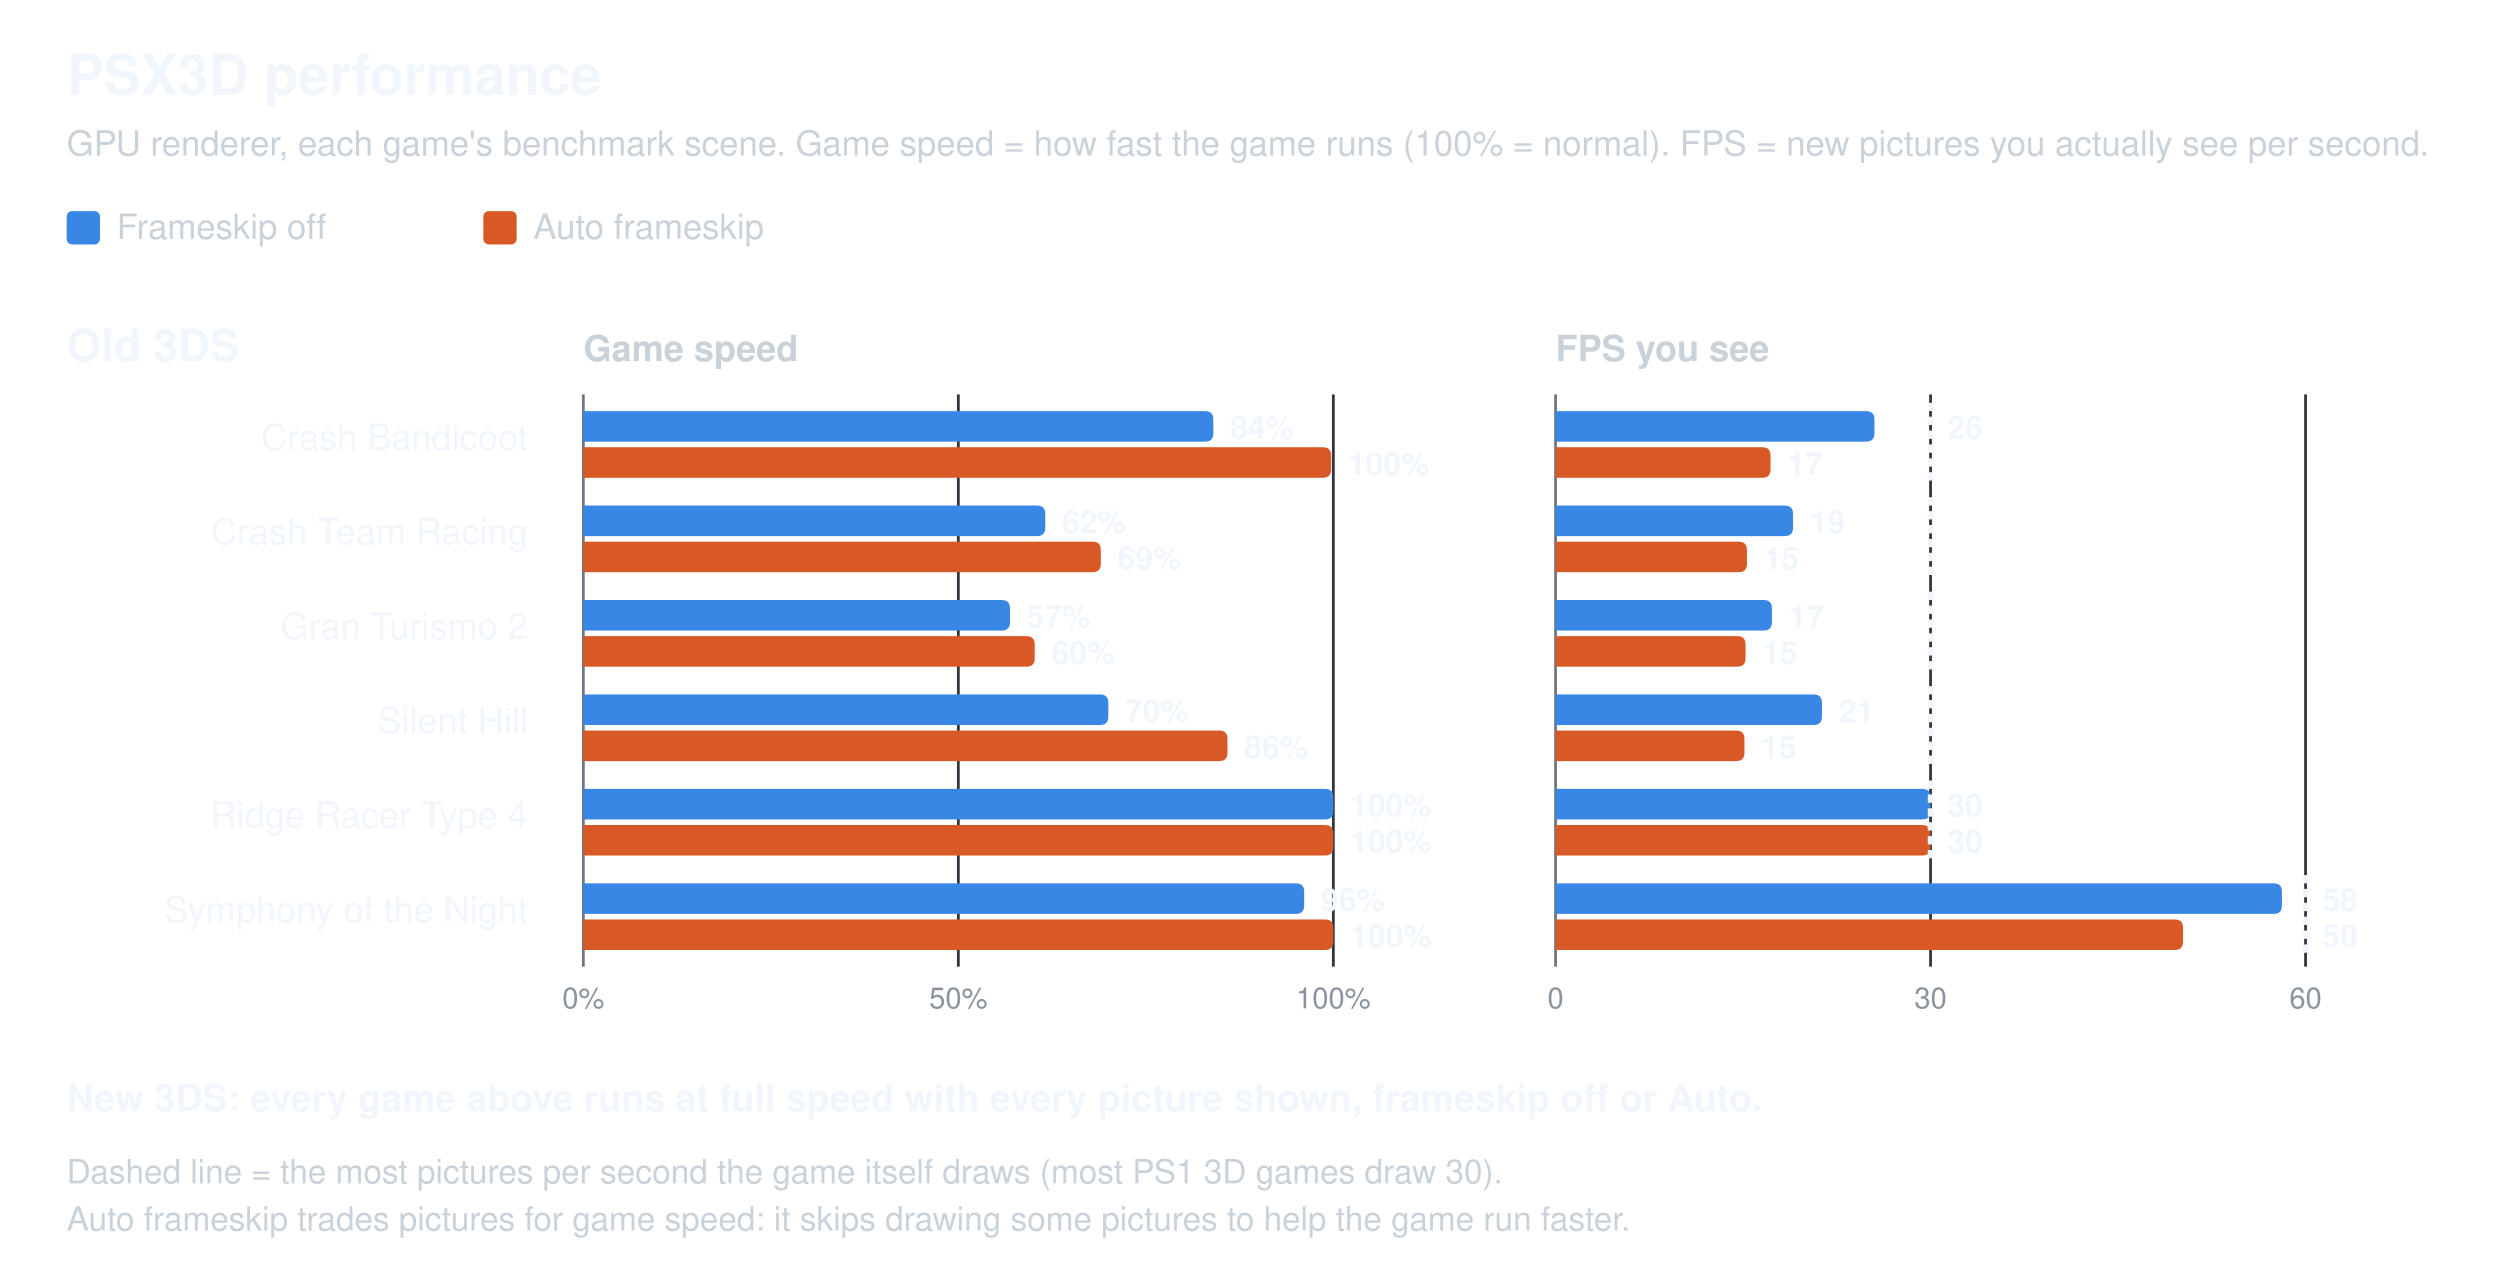
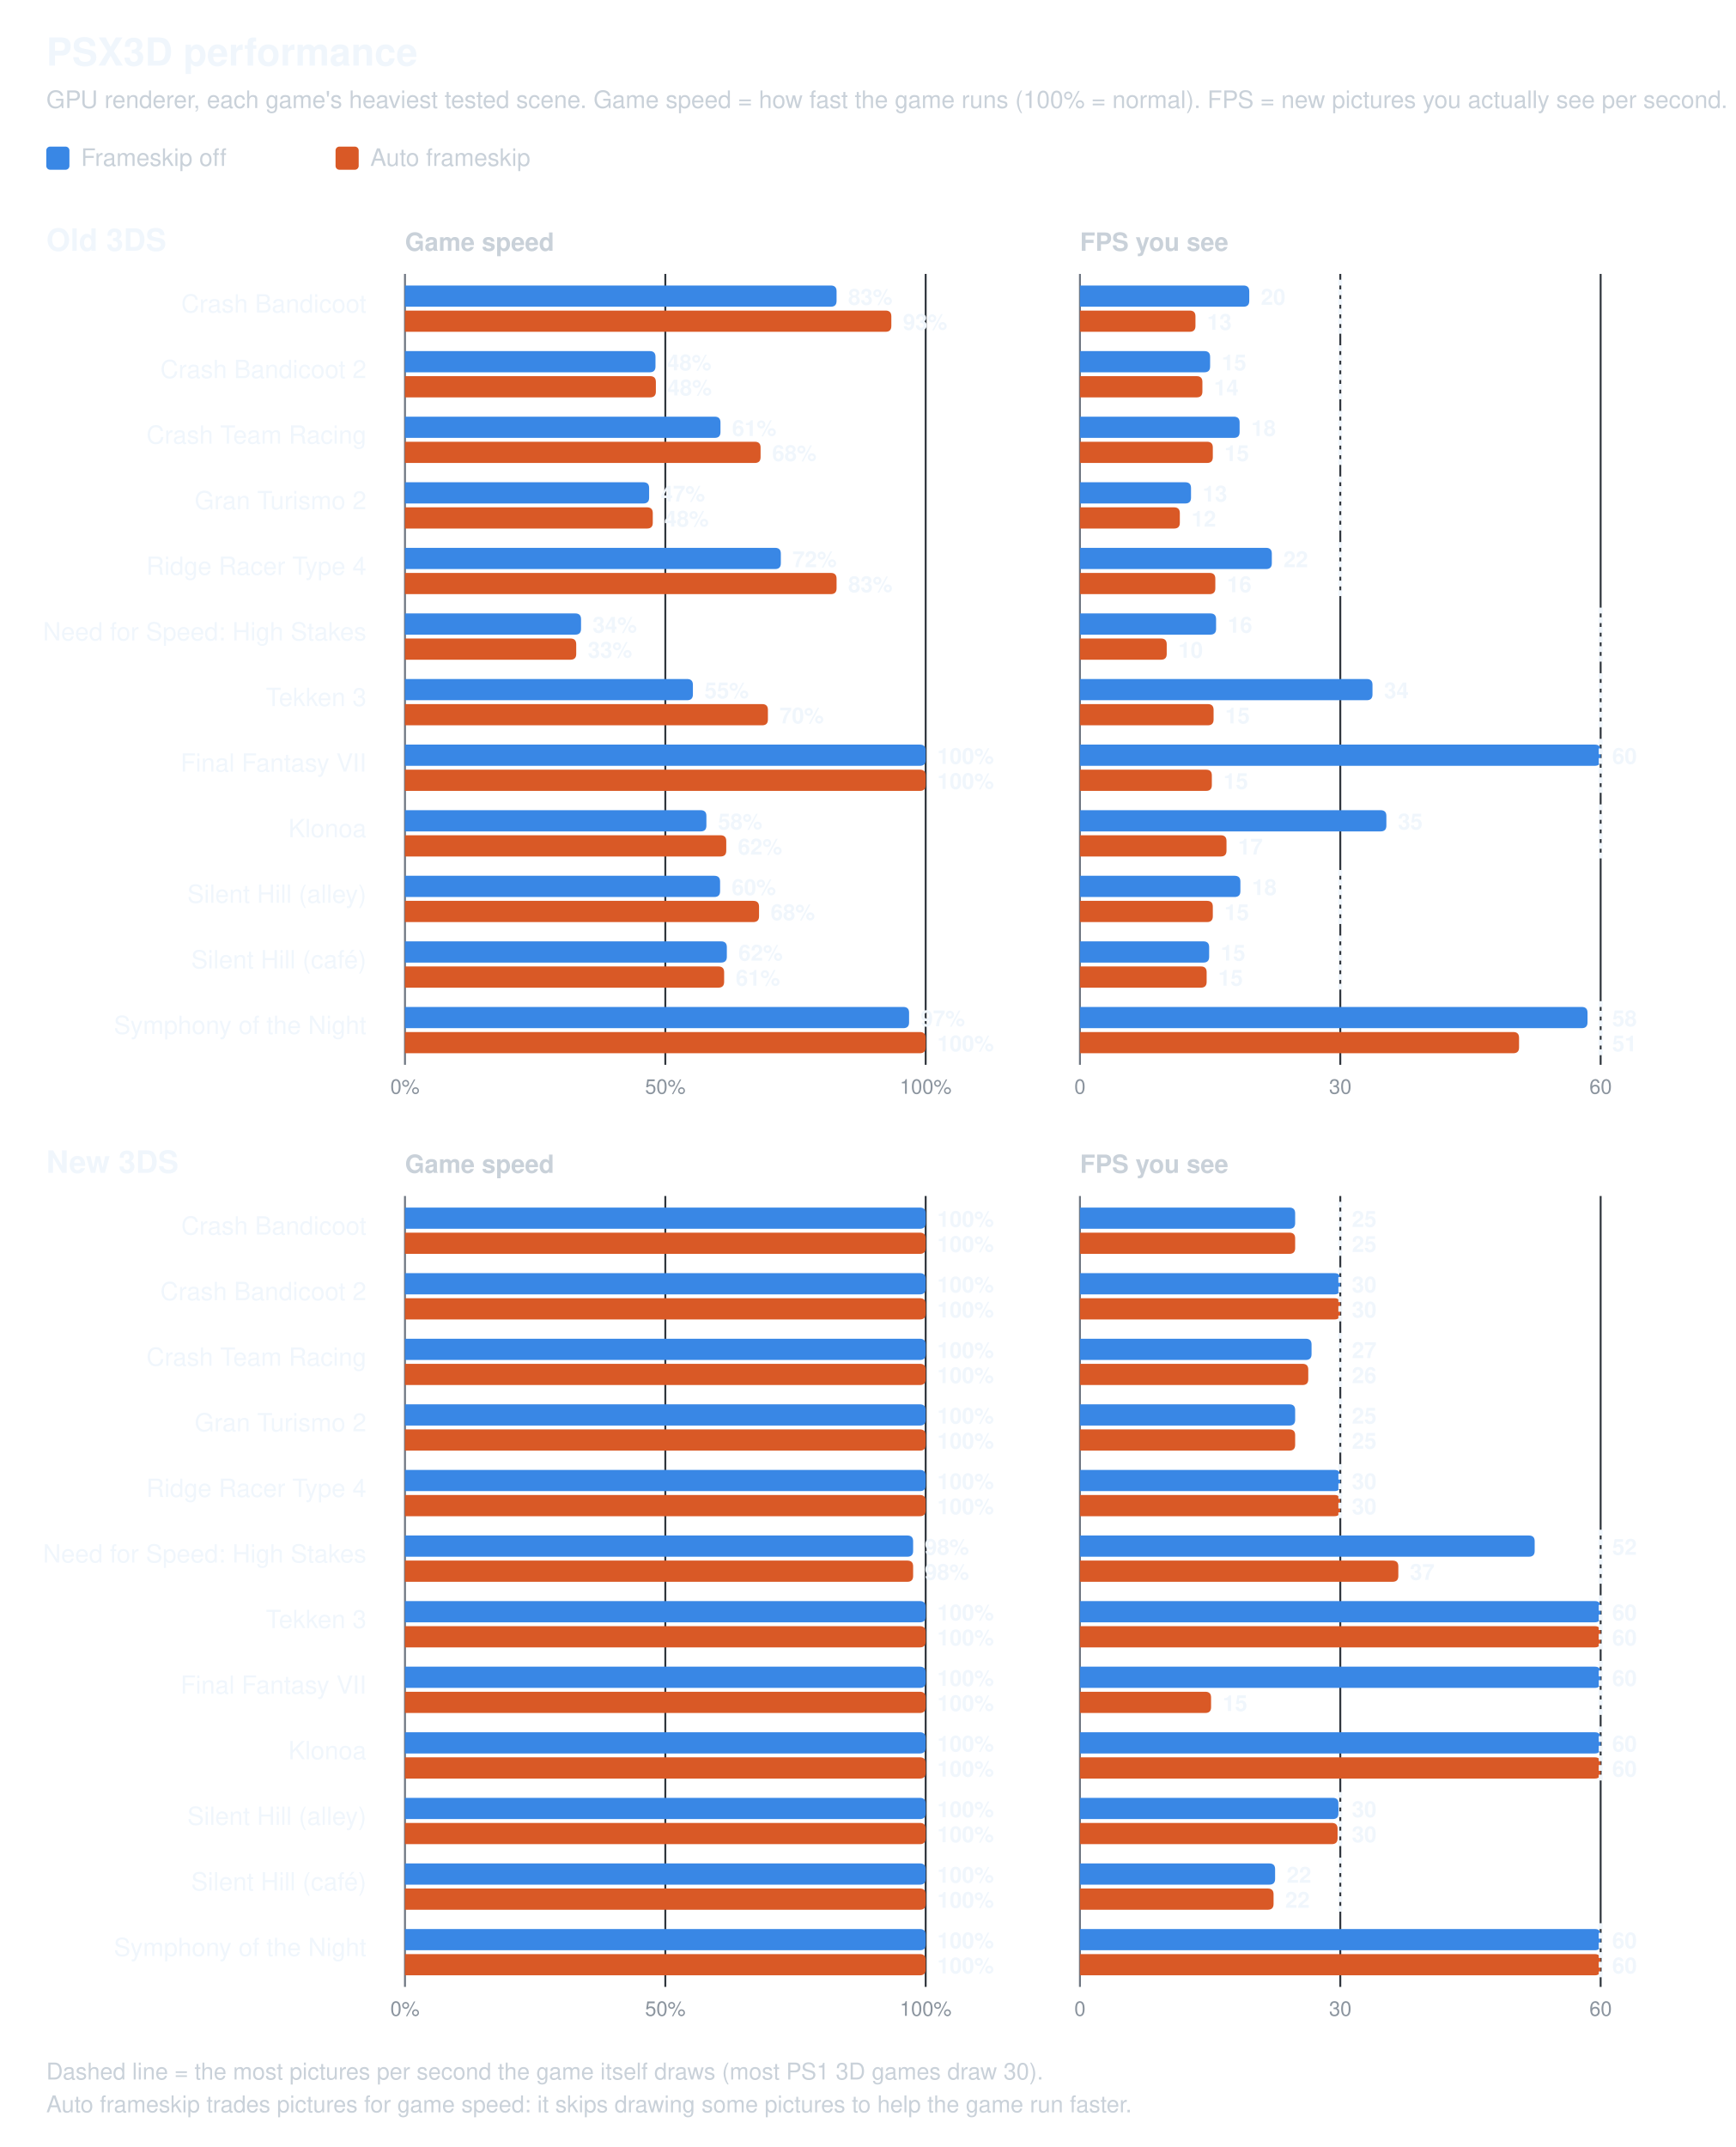
- <svg xmlns="http://www.w3.org/2000/svg" width="900" height="461" viewBox="0 0 900 461" font-family="-apple-system,BlinkMacSystemFont,'Segoe UI',Helvetica,Arial,sans-serif" role="img" aria-label="PSX3D performance">
-   <line x1="830.0" y1="142" x2="830.0" y2="348" stroke="#30363d" />
-   <line x1="695.0" y1="142" x2="695.0" y2="348" stroke="#30363d" />
-   <line x1="560.0" y1="142" x2="560.0" y2="348" stroke="#6e7681" />
-   <line x1="480.0" y1="142" x2="480.0" y2="348" stroke="#30363d" />
-   <line x1="345.0" y1="142" x2="345.0" y2="348" stroke="#30363d" />
-   <line x1="210.0" y1="142" x2="210.0" y2="348" stroke="#6e7681" />
+ <svg xmlns="http://www.w3.org/2000/svg" width="900" height="1113" viewBox="0 0 900 1113" font-family="-apple-system,BlinkMacSystemFont,'Segoe UI',Helvetica,Arial,sans-serif" role="img" aria-label="PSX3D performance">
+   <line x1="830.0" y1="620" x2="830.0" y2="1030" stroke="#30363d" />
+   <line x1="695.0" y1="620" x2="695.0" y2="1030" stroke="#30363d" />
+   <line x1="560.0" y1="620" x2="560.0" y2="1030" stroke="#6e7681" />
+   <line x1="480.0" y1="620" x2="480.0" y2="1030" stroke="#30363d" />
+   <line x1="345.0" y1="620" x2="345.0" y2="1030" stroke="#30363d" />
+   <line x1="210.0" y1="620" x2="210.0" y2="1030" stroke="#6e7681" />
+   <line x1="830.0" y1="142" x2="830.0" y2="552" stroke="#30363d" />
+   <line x1="695.0" y1="142" x2="695.0" y2="552" stroke="#30363d" />
+   <line x1="560.0" y1="142" x2="560.0" y2="552" stroke="#6e7681" />
+   <line x1="480.0" y1="142" x2="480.0" y2="552" stroke="#30363d" />
+   <line x1="345.0" y1="142" x2="345.0" y2="552" stroke="#30363d" />
+   <line x1="210.0" y1="142" x2="210.0" y2="552" stroke="#6e7681" />
  <text x="24.0" y="34.0" font-size="20" fill="#f0f6fc" text-anchor="start" font-weight="600">PSX3D performance</text>
-   <text x="24.0" y="56.0" font-size="12.5" fill="#c9d1d9" text-anchor="start" font-weight="normal">GPU renderer, each game's benchmark scene. Game speed = how fast the game runs (100% = normal). FPS = new pictures you actually see per second.</text>
+   <text x="24.0" y="56.0" font-size="12.5" fill="#c9d1d9" text-anchor="start" font-weight="normal">GPU renderer, each game's heaviest tested scene. Game speed = how fast the game runs (100% = normal). FPS = new pictures you actually see per second.</text>
  <rect x="24" y="76" width="12" height="12" rx="2" fill="#3987e5" />
  <text x="42.0" y="86.0" font-size="12.5" fill="#c9d1d9" text-anchor="start" font-weight="normal">Frameskip off</text>
  <rect x="174" y="76" width="12" height="12" rx="2" fill="#d95926" />
  <text x="192.0" y="86.0" font-size="12.5" fill="#c9d1d9" text-anchor="start" font-weight="normal">Auto frameskip</text>
  <text x="24.0" y="130.0" font-size="16" fill="#f0f6fc" text-anchor="start" font-weight="600">Old 3DS</text>
  <text x="210.0" y="130.0" font-size="13" fill="#c9d1d9" text-anchor="start" font-weight="600">Game speed</text>
  <text x="560.0" y="130.0" font-size="13" fill="#c9d1d9" text-anchor="start" font-weight="600">FPS you see</text>
  <text x="190.0" y="162.0" font-size="13" fill="#f0f6fc" text-anchor="end" font-weight="normal">Crash Bandicoot</text>
-   <path d="M210.0,148.0 H433.8 Q436.8,148.0 436.8,151.0 V156.0 Q436.8,159.0 433.8,159.0 H210.0 Z" fill="#3987e5" />
-   <text x="442.8" y="158.0" font-size="11.5" fill="#f0f6fc" text-anchor="start" font-weight="600">84%</text>
-   <path d="M560.0,148.0 H671.8 Q674.8,148.0 674.8,151.0 V156.0 Q674.8,159.0 671.8,159.0 H560.0 Z" fill="#3987e5" />
-   <text x="701.0" y="158.0" font-size="11.5" fill="#f0f6fc" text-anchor="start" font-weight="600">26</text>
-   <path d="M210.0,161.0 H476.2 Q479.2,161.0 479.2,164.0 V169.0 Q479.2,172.0 476.2,172.0 H210.0 Z" fill="#d95926" />
-   <text x="485.2" y="171.0" font-size="11.5" fill="#f0f6fc" text-anchor="start" font-weight="600">100%</text>
-   <path d="M560.0,161.0 H634.4 Q637.4,161.0 637.4,164.0 V169.0 Q637.4,172.0 634.4,172.0 H560.0 Z" fill="#d95926" />
-   <text x="643.4" y="171.0" font-size="11.5" fill="#f0f6fc" text-anchor="start" font-weight="600">17</text>
+   <path d="M210.0,148.0 H430.8 Q433.8,148.0 433.8,151.0 V156.0 Q433.8,159.0 430.8,159.0 H210.0 Z" fill="#3987e5" />
+   <text x="439.8" y="158.0" font-size="11.5" fill="#f0f6fc" text-anchor="start" font-weight="600">83%</text>
+   <path d="M560.0,148.0 H644.8 Q647.8,148.0 647.8,151.0 V156.0 Q647.8,159.0 644.8,159.0 H560.0 Z" fill="#3987e5" />
+   <text x="653.8" y="158.0" font-size="11.5" fill="#f0f6fc" text-anchor="start" font-weight="600">20</text>
+   <path d="M210.0,161.0 H459.2 Q462.2,161.0 462.2,164.0 V169.0 Q462.2,172.0 459.2,172.0 H210.0 Z" fill="#d95926" />
+   <text x="468.2" y="171.0" font-size="11.5" fill="#f0f6fc" text-anchor="start" font-weight="600">93%</text>
+   <path d="M560.0,161.0 H616.9 Q619.9,161.0 619.9,164.0 V169.0 Q619.9,172.0 616.9,172.0 H560.0 Z" fill="#d95926" />
+   <text x="625.9" y="171.0" font-size="11.5" fill="#f0f6fc" text-anchor="start" font-weight="600">13</text>
  <line x1="695.0" y1="145" x2="695.0" y2="173" stroke="#f0f6fc" stroke-width="2" stroke-dasharray="3 2" />
-   <text x="190.0" y="196.0" font-size="13" fill="#f0f6fc" text-anchor="end" font-weight="normal">Crash Team Racing</text>
-   <path d="M210.0,182.0 H373.3 Q376.3,182.0 376.3,185.0 V190.0 Q376.3,193.0 373.3,193.0 H210.0 Z" fill="#3987e5" />
-   <text x="382.3" y="192.0" font-size="11.5" fill="#f0f6fc" text-anchor="start" font-weight="600">62%</text>
-   <path d="M560.0,182.0 H642.5 Q645.5,182.0 645.5,185.0 V190.0 Q645.5,193.0 642.5,193.0 H560.0 Z" fill="#3987e5" />
-   <text x="651.5" y="192.0" font-size="11.5" fill="#f0f6fc" text-anchor="start" font-weight="600">19</text>
-   <path d="M210.0,195.0 H393.3 Q396.3,195.0 396.3,198.0 V203.0 Q396.3,206.0 393.3,206.0 H210.0 Z" fill="#d95926" />
-   <text x="402.3" y="205.0" font-size="11.5" fill="#f0f6fc" text-anchor="start" font-weight="600">69%</text>
-   <path d="M560.0,195.0 H625.9 Q628.9,195.0 628.9,198.0 V203.0 Q628.9,206.0 625.9,206.0 H560.0 Z" fill="#d95926" />
-   <text x="634.9" y="205.0" font-size="11.5" fill="#f0f6fc" text-anchor="start" font-weight="600">15</text>
+   <text x="190.0" y="196.0" font-size="13" fill="#f0f6fc" text-anchor="end" font-weight="normal">Crash Bandicoot 2</text>
+   <path d="M210.0,182.0 H336.9 Q339.9,182.0 339.9,185.0 V190.0 Q339.9,193.0 336.9,193.0 H210.0 Z" fill="#3987e5" />
+   <text x="345.9" y="192.0" font-size="11.5" fill="#f0f6fc" text-anchor="start" font-weight="600">48%</text>
+   <path d="M560.0,182.0 H624.5 Q627.5,182.0 627.5,185.0 V190.0 Q627.5,193.0 624.5,193.0 H560.0 Z" fill="#3987e5" />
+   <text x="633.5" y="192.0" font-size="11.5" fill="#f0f6fc" text-anchor="start" font-weight="600">15</text>
+   <path d="M210.0,195.0 H337.1 Q340.1,195.0 340.1,198.0 V203.0 Q340.1,206.0 337.1,206.0 H210.0 Z" fill="#d95926" />
+   <text x="346.1" y="205.0" font-size="11.5" fill="#f0f6fc" text-anchor="start" font-weight="600">48%</text>
+   <path d="M560.0,195.0 H620.5 Q623.5,195.0 623.5,198.0 V203.0 Q623.5,206.0 620.5,206.0 H560.0 Z" fill="#d95926" />
+   <text x="629.5" y="205.0" font-size="11.5" fill="#f0f6fc" text-anchor="start" font-weight="600">14</text>
  <line x1="695.0" y1="179" x2="695.0" y2="207" stroke="#f0f6fc" stroke-width="2" stroke-dasharray="3 2" />
-   <text x="190.0" y="230.0" font-size="13" fill="#f0f6fc" text-anchor="end" font-weight="normal">Gran Turismo 2</text>
-   <path d="M210.0,216.0 H360.6 Q363.6,216.0 363.6,219.0 V224.0 Q363.6,227.0 360.6,227.0 H210.0 Z" fill="#3987e5" />
-   <text x="369.6" y="226.0" font-size="11.5" fill="#f0f6fc" text-anchor="start" font-weight="600">57%</text>
-   <path d="M560.0,216.0 H634.9 Q637.9,216.0 637.9,219.0 V224.0 Q637.9,227.0 634.9,227.0 H560.0 Z" fill="#3987e5" />
-   <text x="643.9" y="226.0" font-size="11.5" fill="#f0f6fc" text-anchor="start" font-weight="600">17</text>
-   <path d="M210.0,229.0 H369.5 Q372.5,229.0 372.5,232.0 V237.0 Q372.5,240.0 369.5,240.0 H210.0 Z" fill="#d95926" />
-   <text x="378.5" y="239.0" font-size="11.5" fill="#f0f6fc" text-anchor="start" font-weight="600">60%</text>
-   <path d="M560.0,229.0 H625.4 Q628.4,229.0 628.4,232.0 V237.0 Q628.4,240.0 625.4,240.0 H560.0 Z" fill="#d95926" />
-   <text x="634.4" y="239.0" font-size="11.5" fill="#f0f6fc" text-anchor="start" font-weight="600">15</text>
+   <text x="190.0" y="230.0" font-size="13" fill="#f0f6fc" text-anchor="end" font-weight="normal">Crash Team Racing</text>
+   <path d="M210.0,216.0 H370.6 Q373.6,216.0 373.6,219.0 V224.0 Q373.6,227.0 370.6,227.0 H210.0 Z" fill="#3987e5" />
+   <text x="379.6" y="226.0" font-size="11.5" fill="#f0f6fc" text-anchor="start" font-weight="600">61%</text>
+   <path d="M560.0,216.0 H639.8 Q642.8,216.0 642.8,219.0 V224.0 Q642.8,227.0 639.8,227.0 H560.0 Z" fill="#3987e5" />
+   <text x="648.8" y="226.0" font-size="11.5" fill="#f0f6fc" text-anchor="start" font-weight="600">18</text>
+   <path d="M210.0,229.0 H391.4 Q394.4,229.0 394.4,232.0 V237.0 Q394.4,240.0 391.4,240.0 H210.0 Z" fill="#d95926" />
+   <text x="400.4" y="239.0" font-size="11.5" fill="#f0f6fc" text-anchor="start" font-weight="600">68%</text>
+   <path d="M560.0,229.0 H625.9 Q628.9,229.0 628.9,232.0 V237.0 Q628.9,240.0 625.9,240.0 H560.0 Z" fill="#d95926" />
+   <text x="634.9" y="239.0" font-size="11.5" fill="#f0f6fc" text-anchor="start" font-weight="600">15</text>
  <line x1="695.0" y1="213" x2="695.0" y2="241" stroke="#f0f6fc" stroke-width="2" stroke-dasharray="3 2" />
-   <text x="190.0" y="264.0" font-size="13" fill="#f0f6fc" text-anchor="end" font-weight="normal">Silent Hill</text>
-   <path d="M210.0,250.0 H396.0 Q399.0,250.0 399.0,253.0 V258.0 Q399.0,261.0 396.0,261.0 H210.0 Z" fill="#3987e5" />
-   <text x="405.0" y="260.0" font-size="11.5" fill="#f0f6fc" text-anchor="start" font-weight="600">70%</text>
-   <path d="M560.0,250.0 H652.9 Q655.9,250.0 655.9,253.0 V258.0 Q655.9,261.0 652.9,261.0 H560.0 Z" fill="#3987e5" />
-   <text x="661.9" y="260.0" font-size="11.5" fill="#f0f6fc" text-anchor="start" font-weight="600">21</text>
-   <path d="M210.0,263.0 H438.9 Q441.9,263.0 441.9,266.0 V271.0 Q441.9,274.0 438.9,274.0 H210.0 Z" fill="#d95926" />
-   <text x="447.9" y="273.0" font-size="11.5" fill="#f0f6fc" text-anchor="start" font-weight="600">86%</text>
-   <path d="M560.0,263.0 H625.0 Q628.0,263.0 628.0,266.0 V271.0 Q628.0,274.0 625.0,274.0 H560.0 Z" fill="#d95926" />
-   <text x="634.0" y="273.0" font-size="11.5" fill="#f0f6fc" text-anchor="start" font-weight="600">15</text>
+   <text x="190.0" y="264.0" font-size="13" fill="#f0f6fc" text-anchor="end" font-weight="normal">Gran Turismo 2</text>
+   <path d="M210.0,250.0 H333.6 Q336.6,250.0 336.6,253.0 V258.0 Q336.6,261.0 333.6,261.0 H210.0 Z" fill="#3987e5" />
+   <text x="342.6" y="260.0" font-size="11.5" fill="#f0f6fc" text-anchor="start" font-weight="600">47%</text>
+   <path d="M560.0,250.0 H614.6 Q617.6,250.0 617.6,253.0 V258.0 Q617.6,261.0 614.6,261.0 H560.0 Z" fill="#3987e5" />
+   <text x="623.6" y="260.0" font-size="11.5" fill="#f0f6fc" text-anchor="start" font-weight="600">13</text>
+   <path d="M210.0,263.0 H335.5 Q338.5,263.0 338.5,266.0 V271.0 Q338.5,274.0 335.5,274.0 H210.0 Z" fill="#d95926" />
+   <text x="344.5" y="273.0" font-size="11.5" fill="#f0f6fc" text-anchor="start" font-weight="600">48%</text>
+   <path d="M560.0,263.0 H608.8 Q611.8,263.0 611.8,266.0 V271.0 Q611.8,274.0 608.8,274.0 H560.0 Z" fill="#d95926" />
+   <text x="617.8" y="273.0" font-size="11.5" fill="#f0f6fc" text-anchor="start" font-weight="600">12</text>
  <line x1="695.0" y1="247" x2="695.0" y2="275" stroke="#f0f6fc" stroke-width="2" stroke-dasharray="3 2" />
  <text x="190.0" y="298.0" font-size="13" fill="#f0f6fc" text-anchor="end" font-weight="normal">Ridge Racer Type 4</text>
-   <path d="M210.0,284.0 H477.0 Q480.0,284.0 480.0,287.0 V292.0 Q480.0,295.0 477.0,295.0 H210.0 Z" fill="#3987e5" />
-   <text x="486.0" y="294.0" font-size="11.5" fill="#f0f6fc" text-anchor="start" font-weight="600">100%</text>
-   <path d="M560.0,284.0 H692.0 Q695.0,284.0 695.0,287.0 V292.0 Q695.0,295.0 692.0,295.0 H560.0 Z" fill="#3987e5" />
-   <text x="701.0" y="294.0" font-size="11.5" fill="#f0f6fc" text-anchor="start" font-weight="600">30</text>
-   <path d="M210.0,297.0 H477.0 Q480.0,297.0 480.0,300.0 V305.0 Q480.0,308.0 477.0,308.0 H210.0 Z" fill="#d95926" />
-   <text x="486.0" y="307.0" font-size="11.5" fill="#f0f6fc" text-anchor="start" font-weight="600">100%</text>
-   <path d="M560.0,297.0 H692.0 Q695.0,297.0 695.0,300.0 V305.0 Q695.0,308.0 692.0,308.0 H560.0 Z" fill="#d95926" />
-   <text x="701.0" y="307.0" font-size="11.5" fill="#f0f6fc" text-anchor="start" font-weight="600">30</text>
+   <path d="M210.0,284.0 H401.9 Q404.9,284.0 404.9,287.0 V292.0 Q404.9,295.0 401.9,295.0 H210.0 Z" fill="#3987e5" />
+   <text x="410.9" y="294.0" font-size="11.5" fill="#f0f6fc" text-anchor="start" font-weight="600">72%</text>
+   <path d="M560.0,284.0 H656.5 Q659.5,284.0 659.5,287.0 V292.0 Q659.5,295.0 656.5,295.0 H560.0 Z" fill="#3987e5" />
+   <text x="665.5" y="294.0" font-size="11.5" fill="#f0f6fc" text-anchor="start" font-weight="600">22</text>
+   <path d="M210.0,297.0 H430.8 Q433.8,297.0 433.8,300.0 V305.0 Q433.8,308.0 430.8,308.0 H210.0 Z" fill="#d95926" />
+   <text x="439.8" y="307.0" font-size="11.5" fill="#f0f6fc" text-anchor="start" font-weight="600">83%</text>
+   <path d="M560.0,297.0 H627.2 Q630.2,297.0 630.2,300.0 V305.0 Q630.2,308.0 627.2,308.0 H560.0 Z" fill="#d95926" />
+   <text x="636.2" y="307.0" font-size="11.5" fill="#f0f6fc" text-anchor="start" font-weight="600">16</text>
  <line x1="695.0" y1="281" x2="695.0" y2="309" stroke="#f0f6fc" stroke-width="2" stroke-dasharray="3 2" />
-   <text x="190.0" y="332.0" font-size="13" fill="#f0f6fc" text-anchor="end" font-weight="normal">Symphony of the Night</text>
-   <path d="M210.0,318.0 H466.5 Q469.5,318.0 469.5,321.0 V326.0 Q469.5,329.0 466.5,329.0 H210.0 Z" fill="#3987e5" />
-   <text x="475.5" y="328.0" font-size="11.5" fill="#f0f6fc" text-anchor="start" font-weight="600">96%</text>
-   <path d="M560.0,318.0 H818.5 Q821.5,318.0 821.5,321.0 V326.0 Q821.5,329.0 818.5,329.0 H560.0 Z" fill="#3987e5" />
-   <text x="836.0" y="328.0" font-size="11.5" fill="#f0f6fc" text-anchor="start" font-weight="600">58</text>
-   <path d="M210.0,331.0 H477.0 Q480.0,331.0 480.0,334.0 V339.0 Q480.0,342.0 477.0,342.0 H210.0 Z" fill="#d95926" />
-   <text x="486.0" y="341.0" font-size="11.5" fill="#f0f6fc" text-anchor="start" font-weight="600">100%</text>
-   <path d="M560.0,331.0 H782.9 Q785.9,331.0 785.9,334.0 V339.0 Q785.9,342.0 782.9,342.0 H560.0 Z" fill="#d95926" />
-   <text x="836.0" y="341.0" font-size="11.5" fill="#f0f6fc" text-anchor="start" font-weight="600">50</text>
+   <text x="190.0" y="332.0" font-size="13" fill="#f0f6fc" text-anchor="end" font-weight="normal">Need for Speed: High Stakes</text>
+   <path d="M210.0,318.0 H298.3 Q301.3,318.0 301.3,321.0 V326.0 Q301.3,329.0 298.3,329.0 H210.0 Z" fill="#3987e5" />
+   <text x="307.3" y="328.0" font-size="11.5" fill="#f0f6fc" text-anchor="start" font-weight="600">34%</text>
+   <path d="M560.0,318.0 H627.6 Q630.6,318.0 630.6,321.0 V326.0 Q630.6,329.0 627.6,329.0 H560.0 Z" fill="#3987e5" />
+   <text x="636.6" y="328.0" font-size="11.5" fill="#f0f6fc" text-anchor="start" font-weight="600">16</text>
+   <path d="M210.0,331.0 H295.8 Q298.8,331.0 298.8,334.0 V339.0 Q298.8,342.0 295.8,342.0 H210.0 Z" fill="#d95926" />
+   <text x="304.8" y="341.0" font-size="11.5" fill="#f0f6fc" text-anchor="start" font-weight="600">33%</text>
+   <path d="M560.0,331.0 H602.0 Q605.0,331.0 605.0,334.0 V339.0 Q605.0,342.0 602.0,342.0 H560.0 Z" fill="#d95926" />
+   <text x="611.0" y="341.0" font-size="11.5" fill="#f0f6fc" text-anchor="start" font-weight="600">10</text>
  <line x1="830.0" y1="315" x2="830.0" y2="343" stroke="#f0f6fc" stroke-width="2" stroke-dasharray="3 2" />
-   <text x="210.0" y="363.0" font-size="10.5" fill="#8b949e" text-anchor="middle" font-weight="normal">0%</text>
-   <text x="345.0" y="363.0" font-size="10.5" fill="#8b949e" text-anchor="middle" font-weight="normal">50%</text>
-   <text x="480.0" y="363.0" font-size="10.5" fill="#8b949e" text-anchor="middle" font-weight="normal">100%</text>
-   <text x="560.0" y="363.0" font-size="10.5" fill="#8b949e" text-anchor="middle" font-weight="normal">0</text>
-   <text x="695.0" y="363.0" font-size="10.5" fill="#8b949e" text-anchor="middle" font-weight="normal">30</text>
-   <text x="830.0" y="363.0" font-size="10.5" fill="#8b949e" text-anchor="middle" font-weight="normal">60</text>
-   <text x="24.0" y="400.0" font-size="13.5" fill="#f0f6fc" text-anchor="start" font-weight="600">New 3DS: every game above runs at full speed with every picture shown, frameskip off or Auto.</text>
-   <text x="24.0" y="426.0" font-size="12" fill="#c9d1d9" text-anchor="start" font-weight="normal">Dashed line = the most pictures per second the game itself draws (most PS1 3D games draw 30).</text>
-   <text x="24.0" y="443.0" font-size="12" fill="#c9d1d9" text-anchor="start" font-weight="normal">Auto frameskip trades pictures for game speed: it skips drawing some pictures to help the game run faster.</text>
+   <text x="190.0" y="366.0" font-size="13" fill="#f0f6fc" text-anchor="end" font-weight="normal">Tekken 3</text>
+   <path d="M210.0,352.0 H356.3 Q359.3,352.0 359.3,355.0 V360.0 Q359.3,363.0 356.3,363.0 H210.0 Z" fill="#3987e5" />
+   <text x="365.3" y="362.0" font-size="11.5" fill="#f0f6fc" text-anchor="start" font-weight="600">55%</text>
+   <path d="M560.0,352.0 H708.7 Q711.7,352.0 711.7,355.0 V360.0 Q711.7,363.0 708.7,363.0 H560.0 Z" fill="#3987e5" />
+   <text x="717.7" y="362.0" font-size="11.5" fill="#f0f6fc" text-anchor="start" font-weight="600">34</text>
+   <path d="M210.0,365.0 H395.2 Q398.2,365.0 398.2,368.0 V373.0 Q398.2,376.0 395.2,376.0 H210.0 Z" fill="#d95926" />
+   <text x="404.2" y="375.0" font-size="11.5" fill="#f0f6fc" text-anchor="start" font-weight="600">70%</text>
+   <path d="M560.0,365.0 H626.3 Q629.3,365.0 629.3,368.0 V373.0 Q629.3,376.0 626.3,376.0 H560.0 Z" fill="#d95926" />
+   <text x="635.3" y="375.0" font-size="11.5" fill="#f0f6fc" text-anchor="start" font-weight="600">15</text>
+   <line x1="830.0" y1="349" x2="830.0" y2="377" stroke="#f0f6fc" stroke-width="2" stroke-dasharray="3 2" />
+   <text x="190.0" y="400.0" font-size="13" fill="#f0f6fc" text-anchor="end" font-weight="normal">Final Fantasy VII</text>
+   <path d="M210.0,386.0 H477.0 Q480.0,386.0 480.0,389.0 V394.0 Q480.0,397.0 477.0,397.0 H210.0 Z" fill="#3987e5" />
+   <text x="486.0" y="396.0" font-size="11.5" fill="#f0f6fc" text-anchor="start" font-weight="600">100%</text>
+   <path d="M560.0,386.0 H827.0 Q830.0,386.0 830.0,389.0 V394.0 Q830.0,397.0 827.0,397.0 H560.0 Z" fill="#3987e5" />
+   <text x="836.0" y="396.0" font-size="11.5" fill="#f0f6fc" text-anchor="start" font-weight="600">60</text>
+   <path d="M210.0,399.0 H477.0 Q480.0,399.0 480.0,402.0 V407.0 Q480.0,410.0 477.0,410.0 H210.0 Z" fill="#d95926" />
+   <text x="486.0" y="409.0" font-size="11.5" fill="#f0f6fc" text-anchor="start" font-weight="600">100%</text>
+   <path d="M560.0,399.0 H625.4 Q628.4,399.0 628.4,402.0 V407.0 Q628.4,410.0 625.4,410.0 H560.0 Z" fill="#d95926" />
+   <text x="634.4" y="409.0" font-size="11.5" fill="#f0f6fc" text-anchor="start" font-weight="600">15</text>
+   <line x1="830.0" y1="383" x2="830.0" y2="411" stroke="#f0f6fc" stroke-width="2" stroke-dasharray="3 2" />
+   <text x="190.0" y="434.0" font-size="13" fill="#f0f6fc" text-anchor="end" font-weight="normal">Klonoa</text>
+   <path d="M210.0,420.0 H363.3 Q366.3,420.0 366.3,423.0 V428.0 Q366.3,431.0 363.3,431.0 H210.0 Z" fill="#3987e5" />
+   <text x="372.3" y="430.0" font-size="11.5" fill="#f0f6fc" text-anchor="start" font-weight="600">58%</text>
+   <path d="M560.0,420.0 H715.9 Q718.9,420.0 718.9,423.0 V428.0 Q718.9,431.0 715.9,431.0 H560.0 Z" fill="#3987e5" />
+   <text x="724.9" y="430.0" font-size="11.5" fill="#f0f6fc" text-anchor="start" font-weight="600">35</text>
+   <path d="M210.0,433.0 H373.6 Q376.6,433.0 376.6,436.0 V441.0 Q376.6,444.0 373.6,444.0 H210.0 Z" fill="#d95926" />
+   <text x="382.6" y="443.0" font-size="11.5" fill="#f0f6fc" text-anchor="start" font-weight="600">62%</text>
+   <path d="M560.0,433.0 H633.0 Q636.0,433.0 636.0,436.0 V441.0 Q636.0,444.0 633.0,444.0 H560.0 Z" fill="#d95926" />
+   <text x="642.0" y="443.0" font-size="11.5" fill="#f0f6fc" text-anchor="start" font-weight="600">17</text>
+   <line x1="830.0" y1="417" x2="830.0" y2="445" stroke="#f0f6fc" stroke-width="2" stroke-dasharray="3 2" />
+   <text x="190.0" y="468.0" font-size="13" fill="#f0f6fc" text-anchor="end" font-weight="normal">Silent Hill (alley)</text>
+   <path d="M210.0,454.0 H370.4 Q373.4,454.0 373.4,457.0 V462.0 Q373.4,465.0 370.4,465.0 H210.0 Z" fill="#3987e5" />
+   <text x="379.4" y="464.0" font-size="11.5" fill="#f0f6fc" text-anchor="start" font-weight="600">60%</text>
+   <path d="M560.0,454.0 H640.2 Q643.2,454.0 643.2,457.0 V462.0 Q643.2,465.0 640.2,465.0 H560.0 Z" fill="#3987e5" />
+   <text x="649.2" y="464.0" font-size="11.5" fill="#f0f6fc" text-anchor="start" font-weight="600">18</text>
+   <path d="M210.0,467.0 H390.6 Q393.6,467.0 393.6,470.0 V475.0 Q393.6,478.0 390.6,478.0 H210.0 Z" fill="#d95926" />
+   <text x="399.6" y="477.0" font-size="11.5" fill="#f0f6fc" text-anchor="start" font-weight="600">68%</text>
+   <path d="M560.0,467.0 H625.9 Q628.9,467.0 628.9,470.0 V475.0 Q628.9,478.0 625.9,478.0 H560.0 Z" fill="#d95926" />
+   <text x="634.9" y="477.0" font-size="11.5" fill="#f0f6fc" text-anchor="start" font-weight="600">15</text>
+   <line x1="695.0" y1="451" x2="695.0" y2="479" stroke="#f0f6fc" stroke-width="2" stroke-dasharray="3 2" />
+   <text x="190.0" y="502.0" font-size="13" fill="#f0f6fc" text-anchor="end" font-weight="normal">Silent Hill (café)</text>
+   <path d="M210.0,488.0 H373.9 Q376.9,488.0 376.9,491.0 V496.0 Q376.9,499.0 373.9,499.0 H210.0 Z" fill="#3987e5" />
+   <text x="382.9" y="498.0" font-size="11.5" fill="#f0f6fc" text-anchor="start" font-weight="600">62%</text>
+   <path d="M560.0,488.0 H624.0 Q627.0,488.0 627.0,491.0 V496.0 Q627.0,499.0 624.0,499.0 H560.0 Z" fill="#3987e5" />
+   <text x="633.0" y="498.0" font-size="11.5" fill="#f0f6fc" text-anchor="start" font-weight="600">15</text>
+   <path d="M210.0,501.0 H372.5 Q375.5,501.0 375.5,504.0 V509.0 Q375.5,512.0 372.5,512.0 H210.0 Z" fill="#d95926" />
+   <text x="381.5" y="511.0" font-size="11.5" fill="#f0f6fc" text-anchor="start" font-weight="600">61%</text>
+   <path d="M560.0,501.0 H622.7 Q625.7,501.0 625.7,504.0 V509.0 Q625.7,512.0 622.7,512.0 H560.0 Z" fill="#d95926" />
+   <text x="631.7" y="511.0" font-size="11.5" fill="#f0f6fc" text-anchor="start" font-weight="600">15</text>
+   <line x1="695.0" y1="485" x2="695.0" y2="513" stroke="#f0f6fc" stroke-width="2" stroke-dasharray="3 2" />
+   <text x="190.0" y="536.0" font-size="13" fill="#f0f6fc" text-anchor="end" font-weight="normal">Symphony of the Night</text>
+   <path d="M210.0,522.0 H468.4 Q471.4,522.0 471.4,525.0 V530.0 Q471.4,533.0 468.4,533.0 H210.0 Z" fill="#3987e5" />
+   <text x="477.4" y="532.0" font-size="11.5" fill="#f0f6fc" text-anchor="start" font-weight="600">97%</text>
+   <path d="M560.0,522.0 H820.2 Q823.2,522.0 823.2,525.0 V530.0 Q823.2,533.0 820.2,533.0 H560.0 Z" fill="#3987e5" />
+   <text x="836.0" y="532.0" font-size="11.5" fill="#f0f6fc" text-anchor="start" font-weight="600">58</text>
+   <path d="M210.0,535.0 H477.0 Q480.0,535.0 480.0,538.0 V543.0 Q480.0,546.0 477.0,546.0 H210.0 Z" fill="#d95926" />
+   <text x="486.0" y="545.0" font-size="11.5" fill="#f0f6fc" text-anchor="start" font-weight="600">100%</text>
+   <path d="M560.0,535.0 H784.7 Q787.7,535.0 787.7,538.0 V543.0 Q787.7,546.0 784.7,546.0 H560.0 Z" fill="#d95926" />
+   <text x="836.0" y="545.0" font-size="11.5" fill="#f0f6fc" text-anchor="start" font-weight="600">51</text>
+   <line x1="830.0" y1="519" x2="830.0" y2="547" stroke="#f0f6fc" stroke-width="2" stroke-dasharray="3 2" />
+   <text x="210.0" y="567.0" font-size="10.5" fill="#8b949e" text-anchor="middle" font-weight="normal">0%</text>
+   <text x="345.0" y="567.0" font-size="10.5" fill="#8b949e" text-anchor="middle" font-weight="normal">50%</text>
+   <text x="480.0" y="567.0" font-size="10.5" fill="#8b949e" text-anchor="middle" font-weight="normal">100%</text>
+   <text x="560.0" y="567.0" font-size="10.5" fill="#8b949e" text-anchor="middle" font-weight="normal">0</text>
+   <text x="695.0" y="567.0" font-size="10.5" fill="#8b949e" text-anchor="middle" font-weight="normal">30</text>
+   <text x="830.0" y="567.0" font-size="10.5" fill="#8b949e" text-anchor="middle" font-weight="normal">60</text>
+   <text x="24.0" y="608.0" font-size="16" fill="#f0f6fc" text-anchor="start" font-weight="600">New 3DS</text>
+   <text x="210.0" y="608.0" font-size="13" fill="#c9d1d9" text-anchor="start" font-weight="600">Game speed</text>
+   <text x="560.0" y="608.0" font-size="13" fill="#c9d1d9" text-anchor="start" font-weight="600">FPS you see</text>
+   <text x="190.0" y="640.0" font-size="13" fill="#f0f6fc" text-anchor="end" font-weight="normal">Crash Bandicoot</text>
+   <path d="M210.0,626.0 H477.0 Q480.0,626.0 480.0,629.0 V634.0 Q480.0,637.0 477.0,637.0 H210.0 Z" fill="#3987e5" />
+   <text x="486.0" y="636.0" font-size="11.5" fill="#f0f6fc" text-anchor="start" font-weight="600">100%</text>
+   <path d="M560.0,626.0 H668.6 Q671.6,626.0 671.6,629.0 V634.0 Q671.6,637.0 668.6,637.0 H560.0 Z" fill="#3987e5" />
+   <text x="701.0" y="636.0" font-size="11.5" fill="#f0f6fc" text-anchor="start" font-weight="600">25</text>
+   <path d="M210.0,639.0 H477.0 Q480.0,639.0 480.0,642.0 V647.0 Q480.0,650.0 477.0,650.0 H210.0 Z" fill="#d95926" />
+   <text x="486.0" y="649.0" font-size="11.5" fill="#f0f6fc" text-anchor="start" font-weight="600">100%</text>
+   <path d="M560.0,639.0 H668.6 Q671.6,639.0 671.6,642.0 V647.0 Q671.6,650.0 668.6,650.0 H560.0 Z" fill="#d95926" />
+   <text x="701.0" y="649.0" font-size="11.5" fill="#f0f6fc" text-anchor="start" font-weight="600">25</text>
+   <line x1="695.0" y1="623" x2="695.0" y2="651" stroke="#f0f6fc" stroke-width="2" stroke-dasharray="3 2" />
+   <text x="190.0" y="674.0" font-size="13" fill="#f0f6fc" text-anchor="end" font-weight="normal">Crash Bandicoot 2</text>
+   <path d="M210.0,660.0 H477.0 Q480.0,660.0 480.0,663.0 V668.0 Q480.0,671.0 477.0,671.0 H210.0 Z" fill="#3987e5" />
+   <text x="486.0" y="670.0" font-size="11.5" fill="#f0f6fc" text-anchor="start" font-weight="600">100%</text>
+   <path d="M560.0,660.0 H692.0 Q695.0,660.0 695.0,663.0 V668.0 Q695.0,671.0 692.0,671.0 H560.0 Z" fill="#3987e5" />
+   <text x="701.0" y="670.0" font-size="11.5" fill="#f0f6fc" text-anchor="start" font-weight="600">30</text>
+   <path d="M210.0,673.0 H477.0 Q480.0,673.0 480.0,676.0 V681.0 Q480.0,684.0 477.0,684.0 H210.0 Z" fill="#d95926" />
+   <text x="486.0" y="683.0" font-size="11.5" fill="#f0f6fc" text-anchor="start" font-weight="600">100%</text>
+   <path d="M560.0,673.0 H692.0 Q695.0,673.0 695.0,676.0 V681.0 Q695.0,684.0 692.0,684.0 H560.0 Z" fill="#d95926" />
+   <text x="701.0" y="683.0" font-size="11.5" fill="#f0f6fc" text-anchor="start" font-weight="600">30</text>
+   <line x1="695.0" y1="657" x2="695.0" y2="685" stroke="#f0f6fc" stroke-width="2" stroke-dasharray="3 2" />
+   <text x="190.0" y="708.0" font-size="13" fill="#f0f6fc" text-anchor="end" font-weight="normal">Crash Team Racing</text>
+   <path d="M210.0,694.0 H477.0 Q480.0,694.0 480.0,697.0 V702.0 Q480.0,705.0 477.0,705.0 H210.0 Z" fill="#3987e5" />
+   <text x="486.0" y="704.0" font-size="11.5" fill="#f0f6fc" text-anchor="start" font-weight="600">100%</text>
+   <path d="M560.0,694.0 H677.1 Q680.1,694.0 680.1,697.0 V702.0 Q680.1,705.0 677.1,705.0 H560.0 Z" fill="#3987e5" />
+   <text x="701.0" y="704.0" font-size="11.5" fill="#f0f6fc" text-anchor="start" font-weight="600">27</text>
+   <path d="M210.0,707.0 H477.0 Q480.0,707.0 480.0,710.0 V715.0 Q480.0,718.0 477.0,718.0 H210.0 Z" fill="#d95926" />
+   <text x="486.0" y="717.0" font-size="11.5" fill="#f0f6fc" text-anchor="start" font-weight="600">100%</text>
+   <path d="M560.0,707.0 H675.4 Q678.4,707.0 678.4,710.0 V715.0 Q678.4,718.0 675.4,718.0 H560.0 Z" fill="#d95926" />
+   <text x="701.0" y="717.0" font-size="11.5" fill="#f0f6fc" text-anchor="start" font-weight="600">26</text>
+   <line x1="695.0" y1="691" x2="695.0" y2="719" stroke="#f0f6fc" stroke-width="2" stroke-dasharray="3 2" />
+   <text x="190.0" y="742.0" font-size="13" fill="#f0f6fc" text-anchor="end" font-weight="normal">Gran Turismo 2</text>
+   <path d="M210.0,728.0 H477.0 Q480.0,728.0 480.0,731.0 V736.0 Q480.0,739.0 477.0,739.0 H210.0 Z" fill="#3987e5" />
+   <text x="486.0" y="738.0" font-size="11.5" fill="#f0f6fc" text-anchor="start" font-weight="600">100%</text>
+   <path d="M560.0,728.0 H668.6 Q671.6,728.0 671.6,731.0 V736.0 Q671.6,739.0 668.6,739.0 H560.0 Z" fill="#3987e5" />
+   <text x="701.0" y="738.0" font-size="11.5" fill="#f0f6fc" text-anchor="start" font-weight="600">25</text>
+   <path d="M210.0,741.0 H477.0 Q480.0,741.0 480.0,744.0 V749.0 Q480.0,752.0 477.0,752.0 H210.0 Z" fill="#d95926" />
+   <text x="486.0" y="751.0" font-size="11.5" fill="#f0f6fc" text-anchor="start" font-weight="600">100%</text>
+   <path d="M560.0,741.0 H668.6 Q671.6,741.0 671.6,744.0 V749.0 Q671.6,752.0 668.6,752.0 H560.0 Z" fill="#d95926" />
+   <text x="701.0" y="751.0" font-size="11.5" fill="#f0f6fc" text-anchor="start" font-weight="600">25</text>
+   <line x1="695.0" y1="725" x2="695.0" y2="753" stroke="#f0f6fc" stroke-width="2" stroke-dasharray="3 2" />
+   <text x="190.0" y="776.0" font-size="13" fill="#f0f6fc" text-anchor="end" font-weight="normal">Ridge Racer Type 4</text>
+   <path d="M210.0,762.0 H477.0 Q480.0,762.0 480.0,765.0 V770.0 Q480.0,773.0 477.0,773.0 H210.0 Z" fill="#3987e5" />
+   <text x="486.0" y="772.0" font-size="11.5" fill="#f0f6fc" text-anchor="start" font-weight="600">100%</text>
+   <path d="M560.0,762.0 H692.0 Q695.0,762.0 695.0,765.0 V770.0 Q695.0,773.0 692.0,773.0 H560.0 Z" fill="#3987e5" />
+   <text x="701.0" y="772.0" font-size="11.5" fill="#f0f6fc" text-anchor="start" font-weight="600">30</text>
+   <path d="M210.0,775.0 H477.0 Q480.0,775.0 480.0,778.0 V783.0 Q480.0,786.0 477.0,786.0 H210.0 Z" fill="#d95926" />
+   <text x="486.0" y="785.0" font-size="11.5" fill="#f0f6fc" text-anchor="start" font-weight="600">100%</text>
+   <path d="M560.0,775.0 H692.0 Q695.0,775.0 695.0,778.0 V783.0 Q695.0,786.0 692.0,786.0 H560.0 Z" fill="#d95926" />
+   <text x="701.0" y="785.0" font-size="11.5" fill="#f0f6fc" text-anchor="start" font-weight="600">30</text>
+   <line x1="695.0" y1="759" x2="695.0" y2="787" stroke="#f0f6fc" stroke-width="2" stroke-dasharray="3 2" />
+   <text x="190.0" y="810.0" font-size="13" fill="#f0f6fc" text-anchor="end" font-weight="normal">Need for Speed: High Stakes</text>
+   <path d="M210.0,796.0 H470.5 Q473.5,796.0 473.5,799.0 V804.0 Q473.5,807.0 470.5,807.0 H210.0 Z" fill="#3987e5" />
+   <text x="479.5" y="806.0" font-size="11.5" fill="#f0f6fc" text-anchor="start" font-weight="600">98%</text>
+   <path d="M560.0,796.0 H792.8 Q795.8,796.0 795.8,799.0 V804.0 Q795.8,807.0 792.8,807.0 H560.0 Z" fill="#3987e5" />
+   <text x="836.0" y="806.0" font-size="11.5" fill="#f0f6fc" text-anchor="start" font-weight="600">52</text>
+   <path d="M210.0,809.0 H470.5 Q473.5,809.0 473.5,812.0 V817.0 Q473.5,820.0 470.5,820.0 H210.0 Z" fill="#d95926" />
+   <text x="479.5" y="819.0" font-size="11.5" fill="#f0f6fc" text-anchor="start" font-weight="600">98%</text>
+   <path d="M560.0,809.0 H722.1 Q725.1,809.0 725.1,812.0 V817.0 Q725.1,820.0 722.1,820.0 H560.0 Z" fill="#d95926" />
+   <text x="731.1" y="819.0" font-size="11.5" fill="#f0f6fc" text-anchor="start" font-weight="600">37</text>
+   <line x1="830.0" y1="793" x2="830.0" y2="821" stroke="#f0f6fc" stroke-width="2" stroke-dasharray="3 2" />
+   <text x="190.0" y="844.0" font-size="13" fill="#f0f6fc" text-anchor="end" font-weight="normal">Tekken 3</text>
+   <path d="M210.0,830.0 H477.0 Q480.0,830.0 480.0,833.0 V838.0 Q480.0,841.0 477.0,841.0 H210.0 Z" fill="#3987e5" />
+   <text x="486.0" y="840.0" font-size="11.5" fill="#f0f6fc" text-anchor="start" font-weight="600">100%</text>
+   <path d="M560.0,830.0 H827.0 Q830.0,830.0 830.0,833.0 V838.0 Q830.0,841.0 827.0,841.0 H560.0 Z" fill="#3987e5" />
+   <text x="836.0" y="840.0" font-size="11.5" fill="#f0f6fc" text-anchor="start" font-weight="600">60</text>
+   <path d="M210.0,843.0 H477.0 Q480.0,843.0 480.0,846.0 V851.0 Q480.0,854.0 477.0,854.0 H210.0 Z" fill="#d95926" />
+   <text x="486.0" y="853.0" font-size="11.5" fill="#f0f6fc" text-anchor="start" font-weight="600">100%</text>
+   <path d="M560.0,843.0 H827.0 Q830.0,843.0 830.0,846.0 V851.0 Q830.0,854.0 827.0,854.0 H560.0 Z" fill="#d95926" />
+   <text x="836.0" y="853.0" font-size="11.5" fill="#f0f6fc" text-anchor="start" font-weight="600">60</text>
+   <line x1="830.0" y1="827" x2="830.0" y2="855" stroke="#f0f6fc" stroke-width="2" stroke-dasharray="3 2" />
+   <text x="190.0" y="878.0" font-size="13" fill="#f0f6fc" text-anchor="end" font-weight="normal">Final Fantasy VII</text>
+   <path d="M210.0,864.0 H477.0 Q480.0,864.0 480.0,867.0 V872.0 Q480.0,875.0 477.0,875.0 H210.0 Z" fill="#3987e5" />
+   <text x="486.0" y="874.0" font-size="11.5" fill="#f0f6fc" text-anchor="start" font-weight="600">100%</text>
+   <path d="M560.0,864.0 H827.0 Q830.0,864.0 830.0,867.0 V872.0 Q830.0,875.0 827.0,875.0 H560.0 Z" fill="#3987e5" />
+   <text x="836.0" y="874.0" font-size="11.5" fill="#f0f6fc" text-anchor="start" font-weight="600">60</text>
+   <path d="M210.0,877.0 H477.0 Q480.0,877.0 480.0,880.0 V885.0 Q480.0,888.0 477.0,888.0 H210.0 Z" fill="#d95926" />
+   <text x="486.0" y="887.0" font-size="11.5" fill="#f0f6fc" text-anchor="start" font-weight="600">100%</text>
+   <path d="M560.0,877.0 H625.0 Q628.0,877.0 628.0,880.0 V885.0 Q628.0,888.0 625.0,888.0 H560.0 Z" fill="#d95926" />
+   <text x="634.0" y="887.0" font-size="11.5" fill="#f0f6fc" text-anchor="start" font-weight="600">15</text>
+   <line x1="830.0" y1="861" x2="830.0" y2="889" stroke="#f0f6fc" stroke-width="2" stroke-dasharray="3 2" />
+   <text x="190.0" y="912.0" font-size="13" fill="#f0f6fc" text-anchor="end" font-weight="normal">Klonoa</text>
+   <path d="M210.0,898.0 H477.0 Q480.0,898.0 480.0,901.0 V906.0 Q480.0,909.0 477.0,909.0 H210.0 Z" fill="#3987e5" />
+   <text x="486.0" y="908.0" font-size="11.5" fill="#f0f6fc" text-anchor="start" font-weight="600">100%</text>
+   <path d="M560.0,898.0 H827.0 Q830.0,898.0 830.0,901.0 V906.0 Q830.0,909.0 827.0,909.0 H560.0 Z" fill="#3987e5" />
+   <text x="836.0" y="908.0" font-size="11.5" fill="#f0f6fc" text-anchor="start" font-weight="600">60</text>
+   <path d="M210.0,911.0 H477.0 Q480.0,911.0 480.0,914.0 V919.0 Q480.0,922.0 477.0,922.0 H210.0 Z" fill="#d95926" />
+   <text x="486.0" y="921.0" font-size="11.5" fill="#f0f6fc" text-anchor="start" font-weight="600">100%</text>
+   <path d="M560.0,911.0 H827.0 Q830.0,911.0 830.0,914.0 V919.0 Q830.0,922.0 827.0,922.0 H560.0 Z" fill="#d95926" />
+   <text x="836.0" y="921.0" font-size="11.5" fill="#f0f6fc" text-anchor="start" font-weight="600">60</text>
+   <line x1="830.0" y1="895" x2="830.0" y2="923" stroke="#f0f6fc" stroke-width="2" stroke-dasharray="3 2" />
+   <text x="190.0" y="946.0" font-size="13" fill="#f0f6fc" text-anchor="end" font-weight="normal">Silent Hill (alley)</text>
+   <path d="M210.0,932.0 H477.0 Q480.0,932.0 480.0,935.0 V940.0 Q480.0,943.0 477.0,943.0 H210.0 Z" fill="#3987e5" />
+   <text x="486.0" y="942.0" font-size="11.5" fill="#f0f6fc" text-anchor="start" font-weight="600">100%</text>
+   <path d="M560.0,932.0 H691.1 Q694.1,932.0 694.1,935.0 V940.0 Q694.1,943.0 691.1,943.0 H560.0 Z" fill="#3987e5" />
+   <text x="701.0" y="942.0" font-size="11.5" fill="#f0f6fc" text-anchor="start" font-weight="600">30</text>
+   <path d="M210.0,945.0 H477.0 Q480.0,945.0 480.0,948.0 V953.0 Q480.0,956.0 477.0,956.0 H210.0 Z" fill="#d95926" />
+   <text x="486.0" y="955.0" font-size="11.5" fill="#f0f6fc" text-anchor="start" font-weight="600">100%</text>
+   <path d="M560.0,945.0 H690.6 Q693.6,945.0 693.6,948.0 V953.0 Q693.6,956.0 690.6,956.0 H560.0 Z" fill="#d95926" />
+   <text x="701.0" y="955.0" font-size="11.5" fill="#f0f6fc" text-anchor="start" font-weight="600">30</text>
+   <line x1="695.0" y1="929" x2="695.0" y2="957" stroke="#f0f6fc" stroke-width="2" stroke-dasharray="3 2" />
+   <text x="190.0" y="980.0" font-size="13" fill="#f0f6fc" text-anchor="end" font-weight="normal">Silent Hill (café)</text>
+   <path d="M210.0,966.0 H477.0 Q480.0,966.0 480.0,969.0 V974.0 Q480.0,977.0 477.0,977.0 H210.0 Z" fill="#3987e5" />
+   <text x="486.0" y="976.0" font-size="11.5" fill="#f0f6fc" text-anchor="start" font-weight="600">100%</text>
+   <path d="M560.0,966.0 H658.2 Q661.2,966.0 661.2,969.0 V974.0 Q661.2,977.0 658.2,977.0 H560.0 Z" fill="#3987e5" />
+   <text x="667.2" y="976.0" font-size="11.5" fill="#f0f6fc" text-anchor="start" font-weight="600">22</text>
+   <path d="M210.0,979.0 H477.0 Q480.0,979.0 480.0,982.0 V987.0 Q480.0,990.0 477.0,990.0 H210.0 Z" fill="#d95926" />
+   <text x="486.0" y="989.0" font-size="11.5" fill="#f0f6fc" text-anchor="start" font-weight="600">100%</text>
+   <path d="M560.0,979.0 H657.4 Q660.4,979.0 660.4,982.0 V987.0 Q660.4,990.0 657.4,990.0 H560.0 Z" fill="#d95926" />
+   <text x="666.4" y="989.0" font-size="11.5" fill="#f0f6fc" text-anchor="start" font-weight="600">22</text>
+   <line x1="695.0" y1="963" x2="695.0" y2="991" stroke="#f0f6fc" stroke-width="2" stroke-dasharray="3 2" />
+   <text x="190.0" y="1014.0" font-size="13" fill="#f0f6fc" text-anchor="end" font-weight="normal">Symphony of the Night</text>
+   <path d="M210.0,1000.0 H477.0 Q480.0,1000.0 480.0,1003.0 V1008.0 Q480.0,1011.0 477.0,1011.0 H210.0 Z" fill="#3987e5" />
+   <text x="486.0" y="1010.0" font-size="11.5" fill="#f0f6fc" text-anchor="start" font-weight="600">100%</text>
+   <path d="M560.0,1000.0 H827.0 Q830.0,1000.0 830.0,1003.0 V1008.0 Q830.0,1011.0 827.0,1011.0 H560.0 Z" fill="#3987e5" />
+   <text x="836.0" y="1010.0" font-size="11.5" fill="#f0f6fc" text-anchor="start" font-weight="600">60</text>
+   <path d="M210.0,1013.0 H477.0 Q480.0,1013.0 480.0,1016.0 V1021.0 Q480.0,1024.0 477.0,1024.0 H210.0 Z" fill="#d95926" />
+   <text x="486.0" y="1023.0" font-size="11.5" fill="#f0f6fc" text-anchor="start" font-weight="600">100%</text>
+   <path d="M560.0,1013.0 H827.0 Q830.0,1013.0 830.0,1016.0 V1021.0 Q830.0,1024.0 827.0,1024.0 H560.0 Z" fill="#d95926" />
+   <text x="836.0" y="1023.0" font-size="11.5" fill="#f0f6fc" text-anchor="start" font-weight="600">60</text>
+   <line x1="830.0" y1="997" x2="830.0" y2="1025" stroke="#f0f6fc" stroke-width="2" stroke-dasharray="3 2" />
+   <text x="210.0" y="1045.0" font-size="10.5" fill="#8b949e" text-anchor="middle" font-weight="normal">0%</text>
+   <text x="345.0" y="1045.0" font-size="10.5" fill="#8b949e" text-anchor="middle" font-weight="normal">50%</text>
+   <text x="480.0" y="1045.0" font-size="10.5" fill="#8b949e" text-anchor="middle" font-weight="normal">100%</text>
+   <text x="560.0" y="1045.0" font-size="10.5" fill="#8b949e" text-anchor="middle" font-weight="normal">0</text>
+   <text x="695.0" y="1045.0" font-size="10.5" fill="#8b949e" text-anchor="middle" font-weight="normal">30</text>
+   <text x="830.0" y="1045.0" font-size="10.5" fill="#8b949e" text-anchor="middle" font-weight="normal">60</text>
+   <text x="24.0" y="1078.0" font-size="12" fill="#c9d1d9" text-anchor="start" font-weight="normal">Dashed line = the most pictures per second the game itself draws (most PS1 3D games draw 30).</text>
+   <text x="24.0" y="1095.0" font-size="12" fill="#c9d1d9" text-anchor="start" font-weight="normal">Auto frameskip trades pictures for game speed: it skips drawing some pictures to help the game run faster.</text>
</svg>
